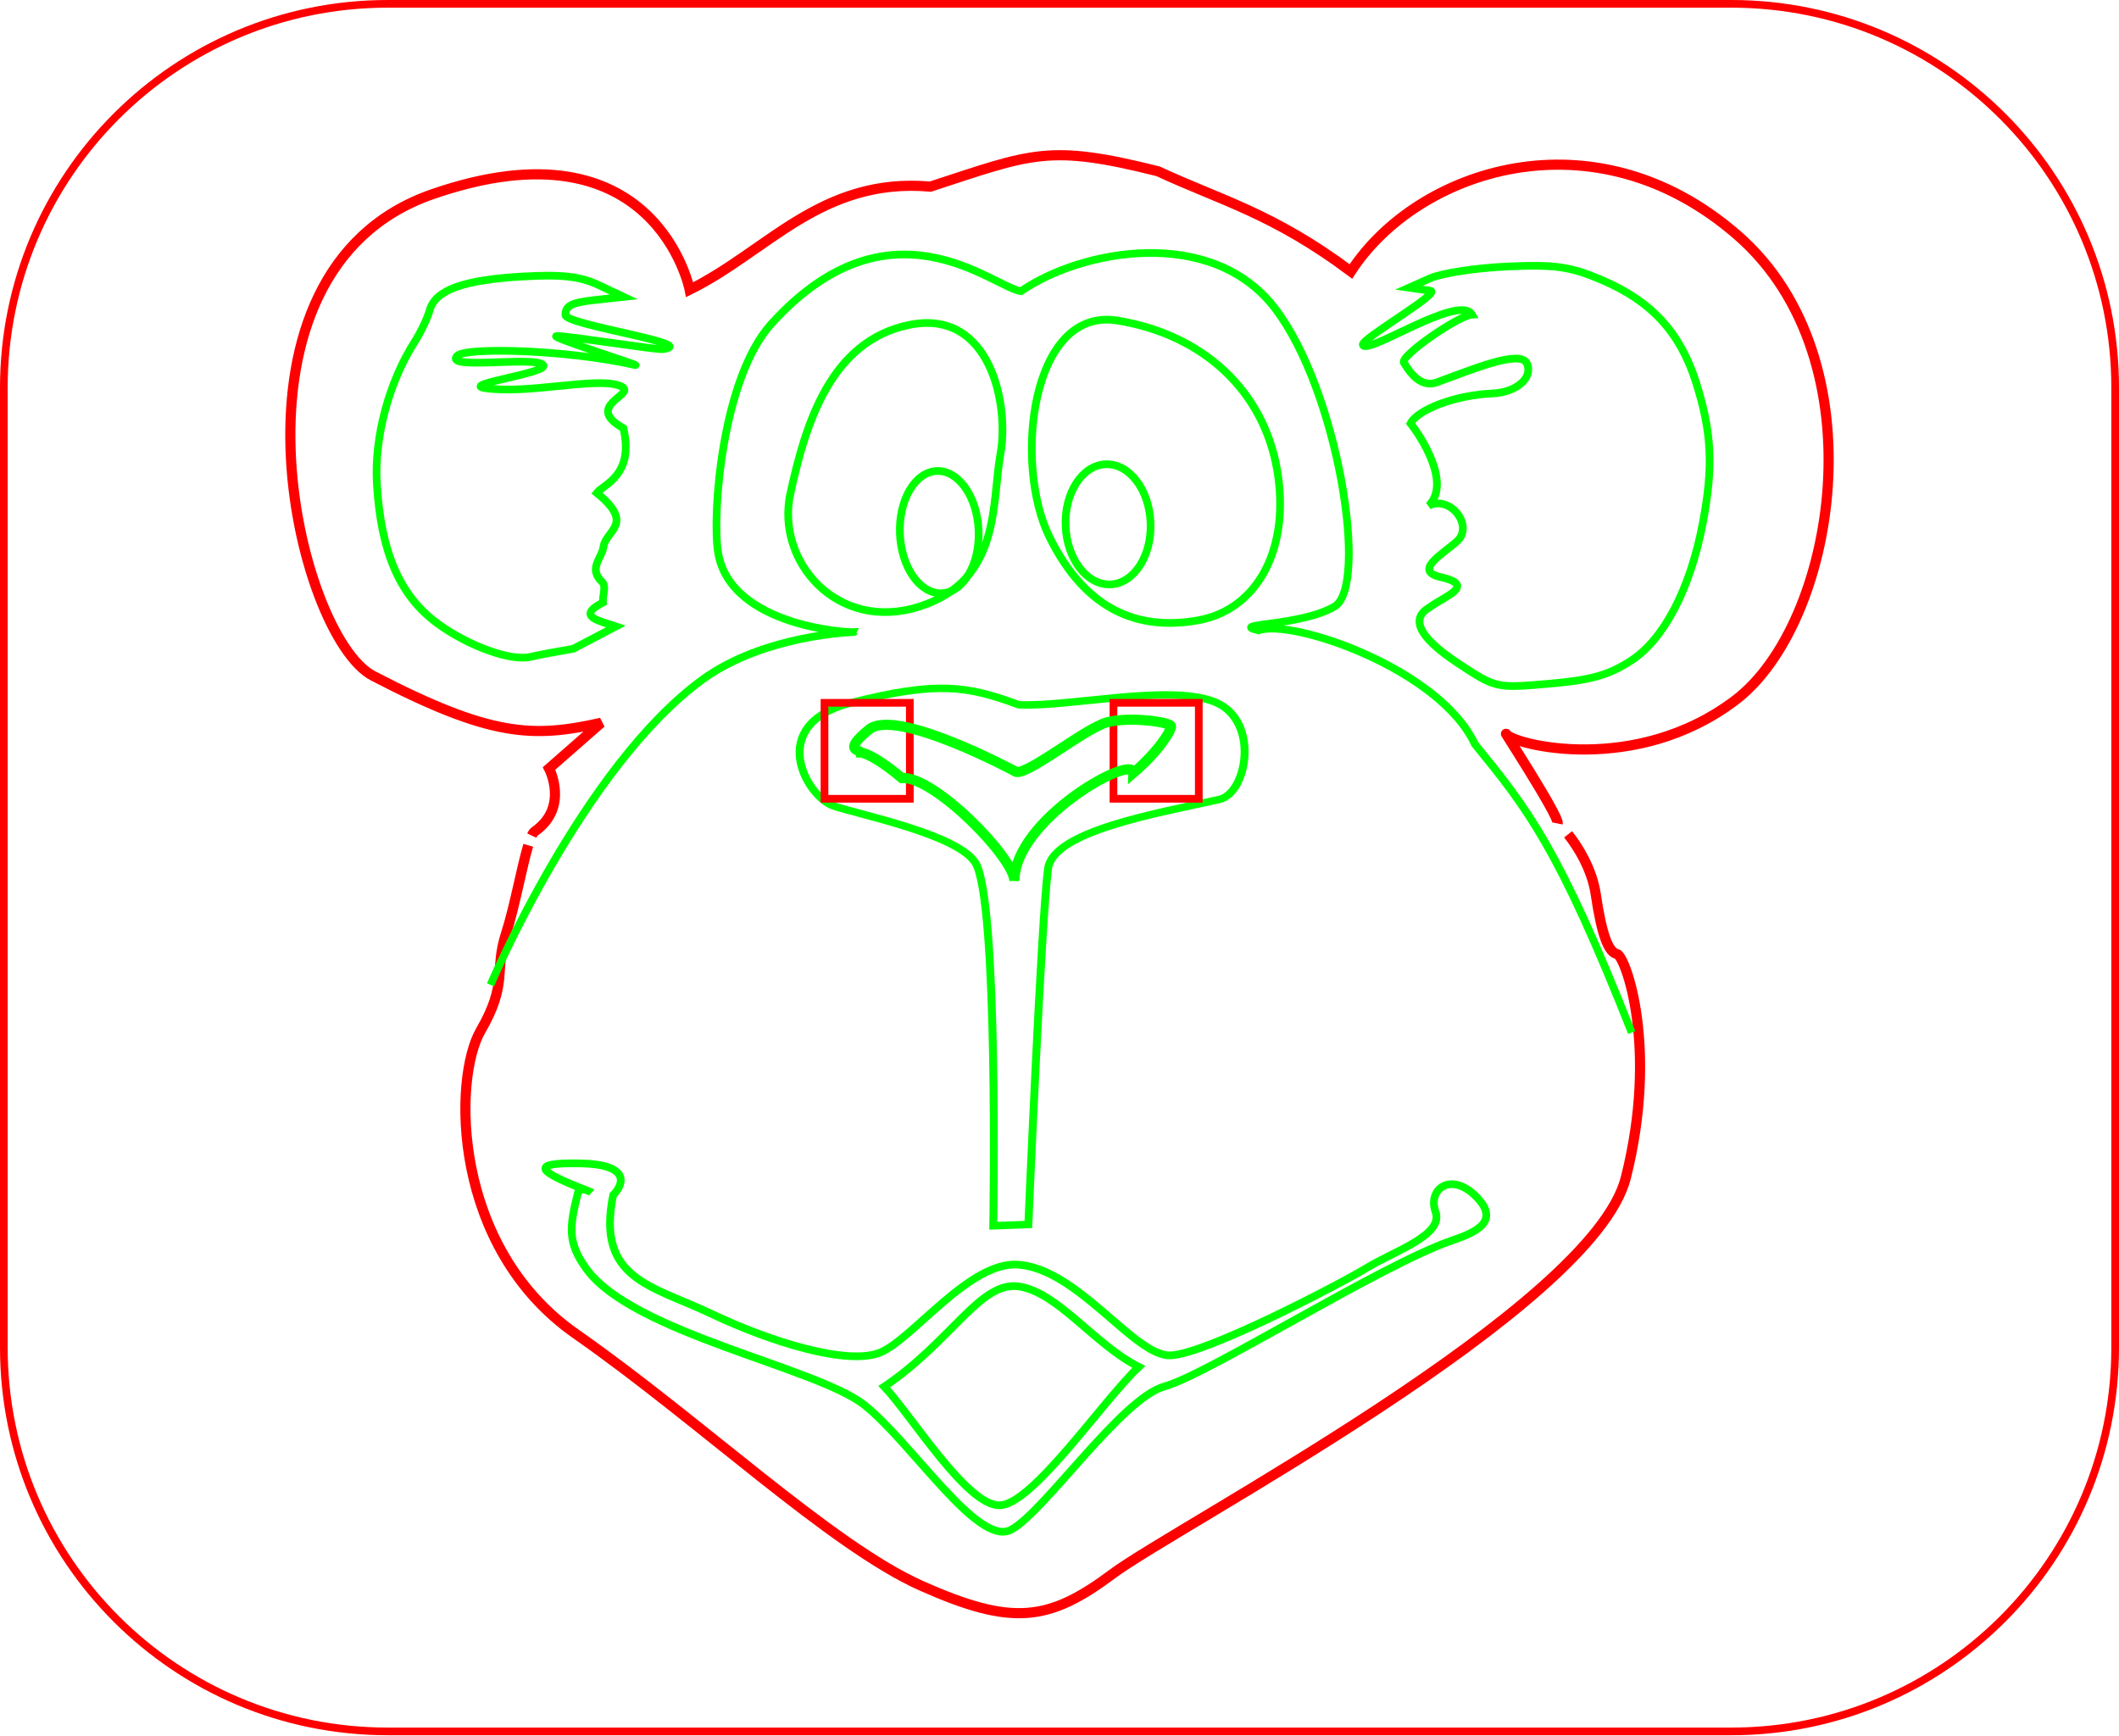
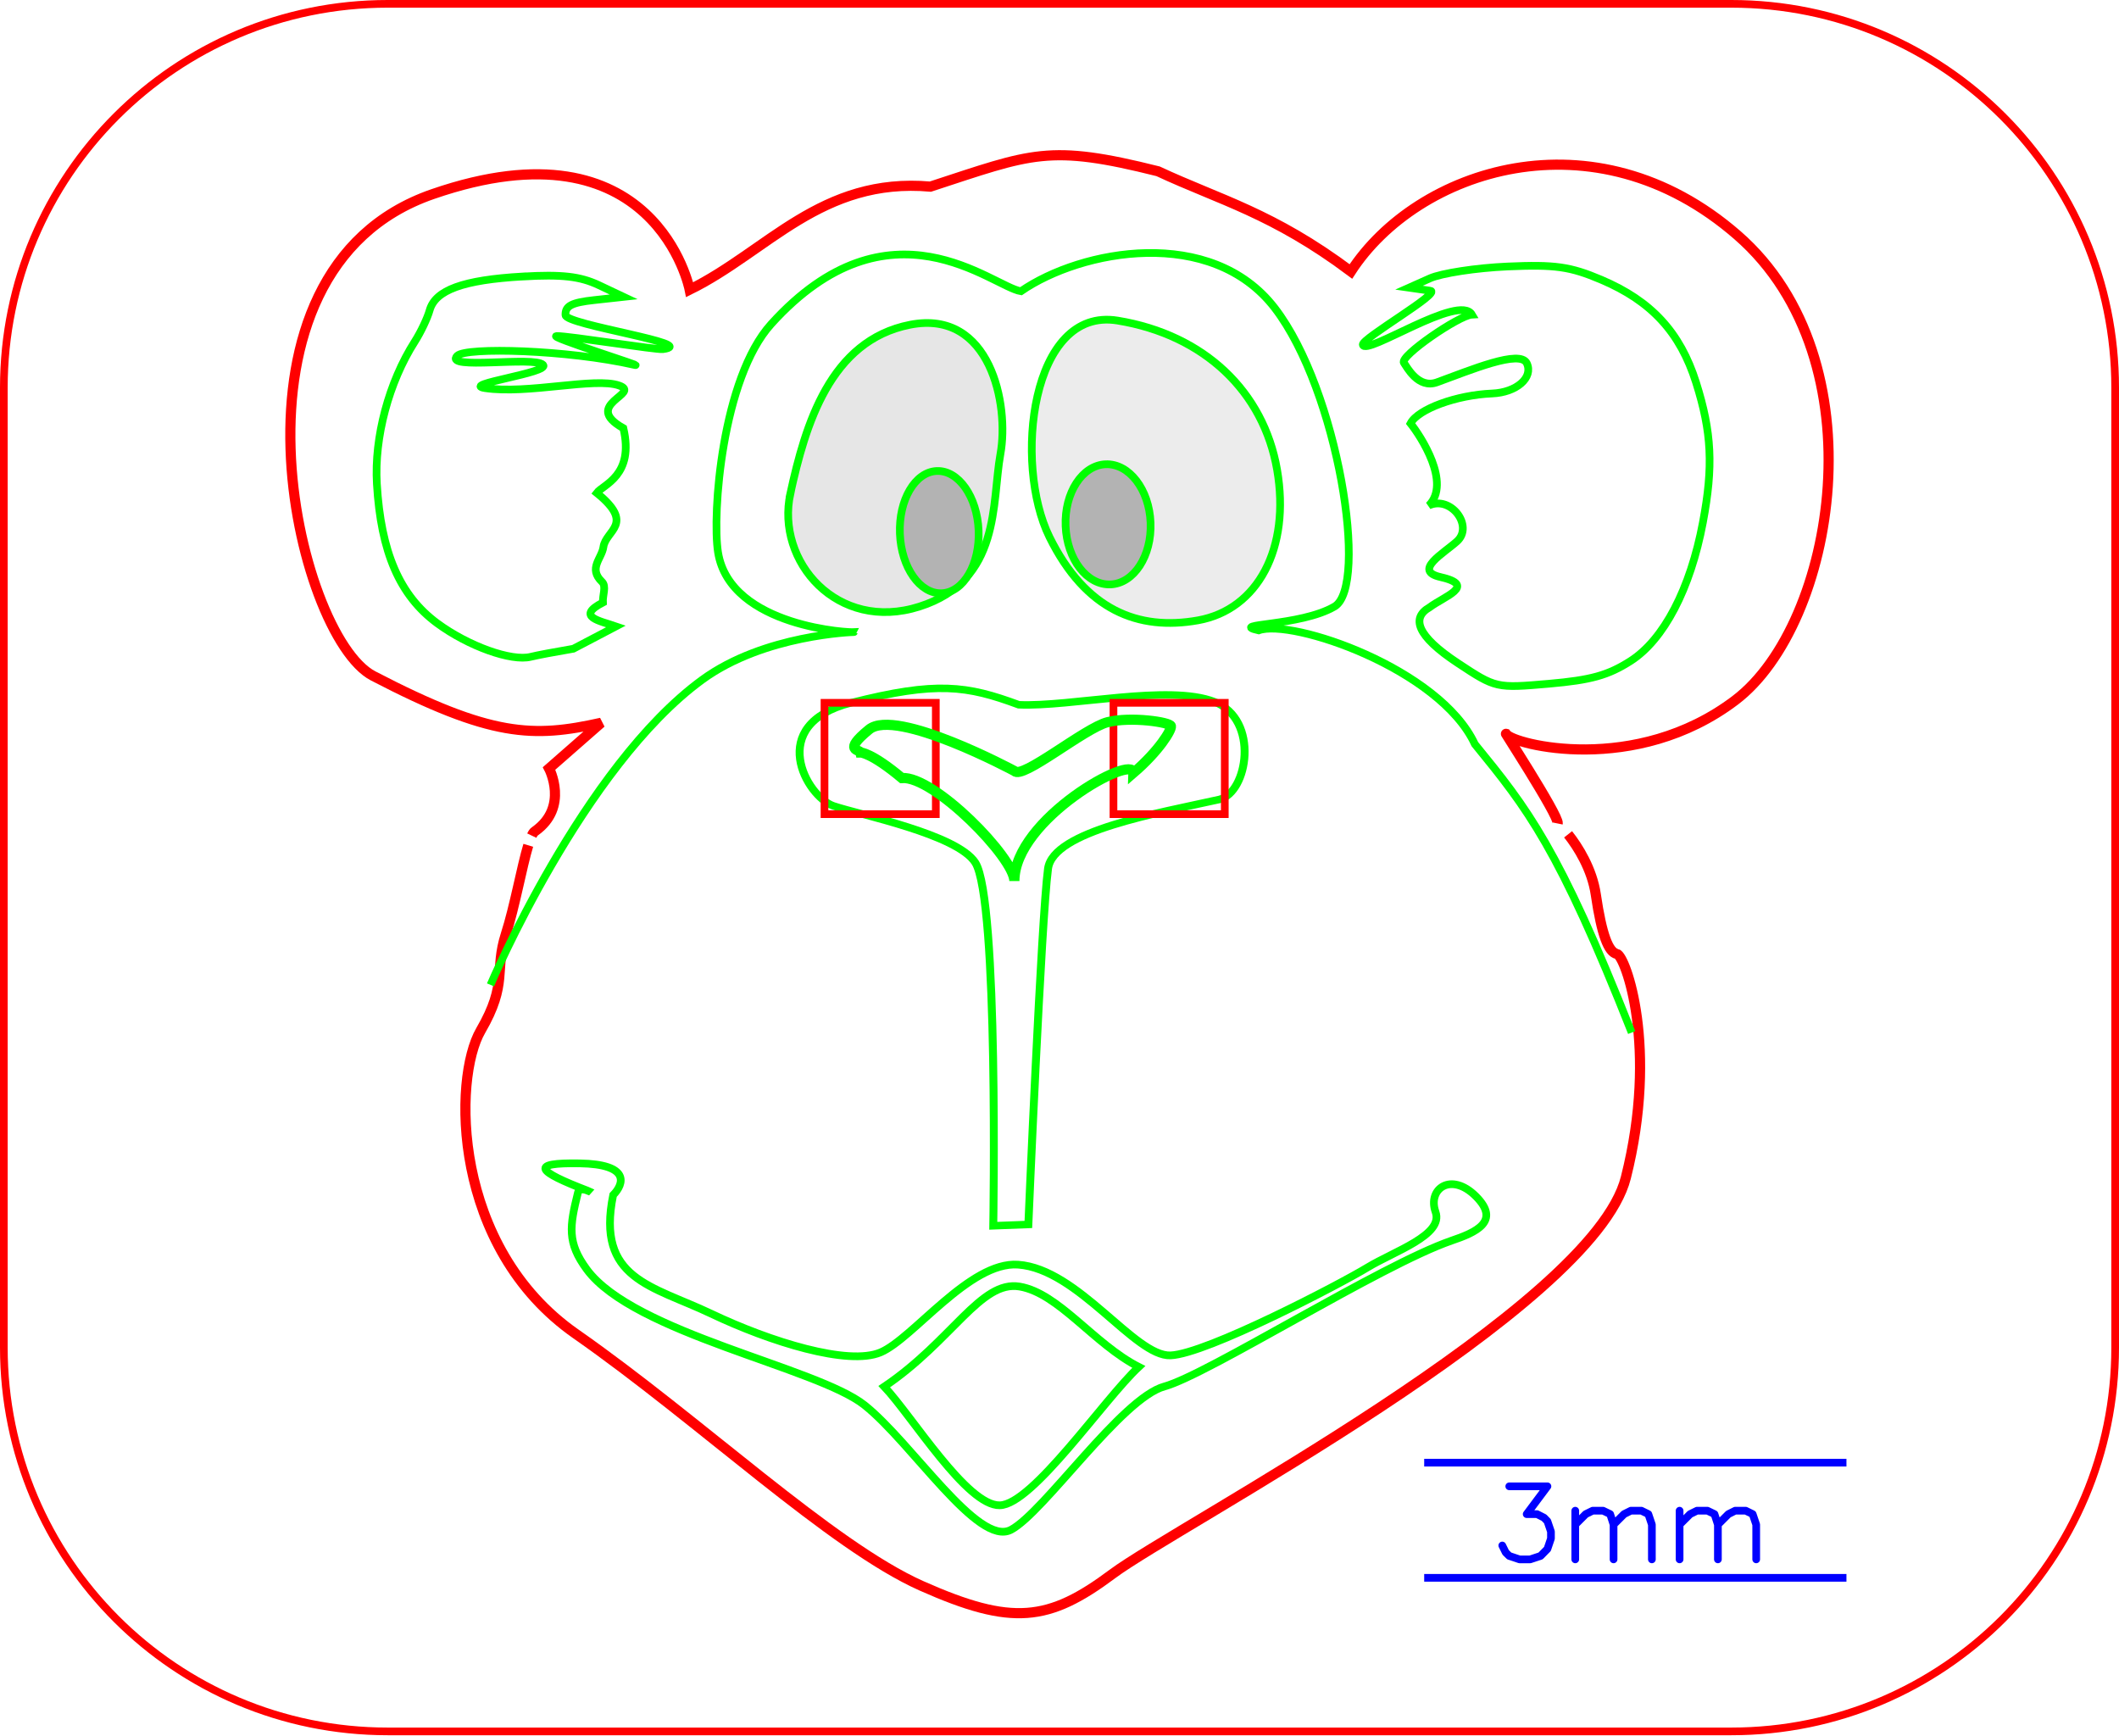
<svg xmlns="http://www.w3.org/2000/svg" width="55.2mm" height="45.2mm" viewBox="0 0 55.2 45.2" version="1.1" id="svg1">
  <defs id="defs1" />
  <g id="layer1" transform="translate(0.1,0.1)">
    <g id="g1">
-       <g transform="matrix(0.8014984,0,0,0.8014984,-53.80234,-62.9048)" id="g11052" style="display:inline;stroke-width:1.248">
+       <g transform="matrix(0.801498,0,0,0.801498,-53.8023,-62.9048)" id="g11052" style="display:inline;stroke-width:1.248">
        <path style="opacity:1;fill:none;stroke:#00ff00;stroke-width:0.25;stroke-miterlimit:4;stroke-dasharray:none" d="m 84.454,87.335 c 1.278,-0.023 1.869,0.068 2.468,0.381 l 0.787,0.411 -0.956,0.066 c -0.744,0.051 -0.956,0.151 -0.956,0.451 0,0.319 4.369,1.12 3.119,1.232 -0.219,0.019 -3.001,-0.548 -3.43,-0.564 -0.345,-0.013 2.895,1.149 2.49,1.04 -2.154,-0.582 -5.458,-0.804 -5.749,-0.527 -0.479,0.456 2.513,0.101 2.778,0.405 0.232,0.266 -2.731,0.524 -1.919,0.679 1.393,0.266 3.586,-0.219 4.361,0.091 0.733,0.294 -1.263,0.565 0.083,1.392 0.301,1.556 -0.733,1.803 -0.949,2.067 1.216,1.067 0.245,1.217 0.146,1.764 -0.067,0.372 -0.529,0.674 -0.092,1.129 0.147,0.153 -0.002,0.433 0.004,0.673 -0.917,0.43 -0.126,0.59 0.393,0.793 L 85.619,99.488 c -0.582,0.075 -1.21,0.168 -1.395,0.207 -0.633,0.132 -2.014,-0.427 -2.994,-1.212 -1.183,-0.948 -1.735,-2.378 -1.778,-4.606 -0.029,-1.51 0.521,-3.284 1.418,-4.572 0.205,-0.295 0.44,-0.742 0.522,-0.995 0.212,-0.65 1.123,-0.941 3.062,-0.976 z" id="path11024" transform="rotate(-2.292683,84.49718,98.99755)" />
        <path style="opacity:1;fill:none;stroke:#00ff00;stroke-width:0.25;stroke-miterlimit:4;stroke-dasharray:none" d="m 116.452,88.29 c 1.55,-0.006 2.034,0.082 3.031,0.553 1.596,0.754 2.491,1.806 2.942,3.458 0.447,1.641 0.457,2.743 0.041,4.552 -0.493,2.144 -1.423,3.762 -2.534,4.41 -0.745,0.434 -1.306,0.566 -2.672,0.63 -1.725,0.08 -1.732,0.079 -2.939,-0.79 -1.309,-0.942 -1.452,-1.531 -0.842,-1.846 0.486,-0.338 1.583,-0.648 0.391,-0.97 -0.899,-0.243 0.15,-0.771 0.589,-1.141 0.561,-0.472 -0.141,-1.504 -0.874,-1.196 0.769,-0.699 -0.176,-2.269 -0.486,-2.69 0.265,-0.457 1.53,-0.864 2.691,-0.866 0.789,-0.001 1.362,-0.461 1.165,-0.934 -0.197,-0.472 -1.842,0.149 -2.943,0.499 -0.622,0.197 -0.958,-0.54 -1.049,-0.676 -0.146,-0.217 1.849,-1.47 2.273,-1.476 -0.384,-0.717 -3.505,1.218 -3.584,0.836 -0.041,-0.196 2.646,-1.596 2.263,-1.666 l -0.689,-0.127 0.692,-0.276 c 0.38,-0.152 1.521,-0.28 2.536,-0.284 z" id="path11026" transform="rotate(-2.292683,84.49718,98.99755)" />
        <path style="fill:none;stroke:#ff0000;stroke-width:0.33px;stroke-linecap:butt;stroke-linejoin:miter;stroke-opacity:1" d="m 117.359,106.443 c 0.062,-0.25 -1.84,-3.421 -1.55,-2.965 0.217,0.341 4.135,1.523 7.48,-0.809 3.346,-2.332 5.174,-10.849 0.674,-15.095 -4.5,-4.247 -10.328,-2.544 -12.602,0.674 -2.459,-1.997 -4.164,-2.488 -6.133,-3.504 -3.519,-1.033 -4.055,-0.748 -7.413,0.202 -3.53,-0.455 -5.379,1.892 -7.952,3.033 0,0 -0.884,-5.649 -8.222,-3.437 -7.338,2.213 -4.999,14.172 -2.561,15.567 3.753,2.148 5.122,2.224 7.346,1.82 l -1.752,1.415 c 0,0 0.607,1.28 -0.539,2.022 -0.035,0.017 -0.071,0.065 -0.109,0.137 m -0.127,0.31 c -0.237,0.684 -0.524,1.988 -0.843,2.854 -0.434,1.178 0.018,1.585 -0.943,3.1 -0.962,1.515 -1.23,6.992 2.696,9.974 3.926,2.982 8.016,7.209 10.904,8.634 2.888,1.425 4.077,1.323 6.213,-0.143 2.136,-1.466 15.944,-7.997 17.185,-12.198 1.241,-4.2 0.27,-7.211 0,-7.278 -0.27,-0.067 -0.467,-0.634 -0.607,-1.954 -0.088,-0.832 -0.515,-1.573 -0.822,-1.994" id="path11028" transform="rotate(-2.292683,84.49718,98.99755)" />
        <path style="fill:none;stroke:#00ff00;stroke-width:0.25;stroke-linecap:butt;stroke-linejoin:miter;stroke-miterlimit:4;stroke-dasharray:none;stroke-opacity:1" d="m 85.391,117.111 c 0,0 -0.276,-0.141 -0.329,0.04 -0.317,1.089 -0.423,1.61 0.187,2.511 1.447,2.137 7.343,3.478 8.839,4.765 1.496,1.287 3.502,4.765 4.598,4.241 1.096,-0.524 3.766,-4.133 5.17,-4.455 1.404,-0.323 7.168,-3.654 9.507,-4.36 0.81,-0.238 1.633,-0.562 0.858,-1.406 -0.775,-0.843 -1.573,-0.31 -1.334,0.453 0.238,0.762 -1.395,1.22 -2.287,1.715 -0.892,0.495 -5.337,2.597 -6.505,2.597 -1.167,0 -2.883,-2.931 -4.837,-3.145 -1.568,-0.172 -3.502,2.263 -4.575,2.669 -1.072,0.405 -3.57,-0.485 -5.456,-1.477 -1.886,-0.992 -3.695,-1.261 -3.026,-3.979 0.381,-0.357 0.583,-0.98 -1.048,-1.072 -1.631,-0.092 -1.423,0.191 0.237,0.904 z" id="path11030" transform="rotate(-2.292683,84.49718,98.99755)" />
        <path style="fill:none;stroke:#00ff00;stroke-width:0.25;stroke-linecap:butt;stroke-linejoin:miter;stroke-miterlimit:4;stroke-dasharray:none;stroke-opacity:1" d="m 94.756,123.855 c 0.873,1.005 2.529,3.983 3.598,4.003 1.069,0.02 3.518,-3.304 4.694,-4.313 -1.42,-0.794 -2.506,-2.502 -3.765,-2.764 -1.258,-0.262 -2.259,1.673 -4.527,3.074 z" id="path11032" transform="rotate(-2.292683,84.49718,98.99755)" />
        <path style="fill:none;stroke:#00ff00;stroke-width:0.25;stroke-linecap:butt;stroke-linejoin:miter;stroke-miterlimit:4;stroke-dasharray:none;stroke-opacity:1" d="m 82.491,110.296 c 0,0 3.285,-6.963 7.278,-9.637 2.069,-1.385 4.978,-1.348 4.987,-1.348 -0.01,0.035 -4.017,-0.295 -4.313,-2.763 -0.15,-1.25 0.36,-5.65 2.022,-7.346 4.025,-4.108 7.231,-0.926 8.154,-0.741 2.022,-1.28 6.267,-1.887 8.222,0.876 1.954,2.763 2.696,9.165 1.55,9.772 -1.146,0.607 -3.504,0.404 -2.493,0.674 1.088,-0.348 5.83,1.477 6.874,3.976 1.622,2.161 2.581,3.457 4.717,9.569" id="path11034" transform="rotate(-2.292683,84.49718,98.99755)" />
-         <path style="fill:none;stroke:#00ff00;stroke-width:0.25;stroke-linecap:butt;stroke-linejoin:miter;stroke-miterlimit:4;stroke-dasharray:none;stroke-opacity:1" d="m 92.869,94.728 c -0.573,2.19 1.348,4.583 4.043,3.841 2.696,-0.741 2.477,-3.27 2.83,-4.852 0.353,-1.582 -0.135,-4.717 -2.763,-4.313 -2.628,0.404 -3.538,3.134 -4.111,5.324 z" id="path11036" transform="rotate(-2.292683,84.49718,98.99755)" />
+         <path style="fill:#e6e6e6;stroke:#00ff00;stroke-width:0.25;stroke-linecap:butt;stroke-linejoin:miter;stroke-miterlimit:4;stroke-dasharray:none;stroke-opacity:1" d="m 92.869,94.728 c -0.573,2.19 1.348,4.583 4.043,3.841 2.696,-0.741 2.477,-3.27 2.83,-4.852 0.353,-1.582 -0.135,-4.717 -2.763,-4.313 -2.628,0.404 -3.538,3.134 -4.111,5.324 z" id="path11036" transform="rotate(-2.292683,84.49718,98.99755)" />
+         <path style="fill:#ececec;stroke:none;stroke-width:0.25;stroke-linecap:butt;stroke-linejoin:miter;stroke-miterlimit:4;stroke-dasharray:none;stroke-opacity:1" d="m 103.325,88.778 c -2.817,-0.46 -3.388,4.654 -2.214,7.035 1.174,2.381 2.888,3.054 4.829,2.707 1.942,-0.348 3.009,-2.346 2.569,-4.891 -0.439,-2.545 -2.368,-4.39 -5.185,-4.851 z" id="path6" />
        <path style="fill:none;stroke:#00ff00;stroke-width:0.25;stroke-linecap:butt;stroke-linejoin:miter;stroke-miterlimit:4;stroke-dasharray:none;stroke-opacity:1" d="m 103.719,89.539 c -2.797,-0.573 -3.572,4.515 -2.493,6.941 1.078,2.426 2.763,3.167 4.717,2.898 1.954,-0.27 3.1,-2.224 2.763,-4.785 -0.337,-2.561 -2.19,-4.481 -4.987,-5.054 z" id="path11038" transform="rotate(-2.292683,84.49718,98.99755)" />
-         <ellipse style="opacity:1;fill:none;fill-opacity:1;fill-rule:evenodd;stroke:#00ff00;stroke-width:0.25;stroke-linecap:round;stroke-miterlimit:4;stroke-dasharray:none;stroke-dashoffset:0;stroke-opacity:1" id="ellipse11040" cx="97.653" cy="96.177" rx="1.28" ry="1.988" transform="rotate(-2.292683,84.49718,98.99755)" />
+         <ellipse style="opacity:1;fill:#b3b3b3;fill-opacity:1;fill-rule:evenodd;stroke:#00ff00;stroke-width:0.25;stroke-linecap:round;stroke-miterlimit:4;stroke-dasharray:none;stroke-dashoffset:0;stroke-opacity:1" id="ellipse11040" cx="97.653" cy="96.177" rx="1.28" ry="1.988" transform="rotate(-2.292683,84.49718,98.99755)" />
+         <ellipse style="opacity:1;fill:#b3b3b3;fill-opacity:1;fill-rule:evenodd;stroke:none;stroke-width:0.25;stroke-linecap:round;stroke-miterlimit:4;stroke-dasharray:none;stroke-dashoffset:0;stroke-opacity:1" id="ellipse6" cx="99.118" cy="99.445" rx="1.382" ry="1.954" transform="rotate(-2.292683)" />
        <ellipse style="opacity:1;fill:none;fill-opacity:1;fill-rule:evenodd;stroke:#00ff00;stroke-width:0.25;stroke-linecap:round;stroke-miterlimit:4;stroke-dasharray:none;stroke-dashoffset:0;stroke-opacity:1" id="ellipse11042" cx="103.146" cy="96.144" rx="1.382" ry="1.954" transform="rotate(-2.292683,84.49718,98.99755)" />
        <path style="fill:none;stroke:#00ff00;stroke-width:0.243;stroke-linecap:butt;stroke-linejoin:miter;stroke-miterlimit:4;stroke-dasharray:none;stroke-opacity:1" d="m 99.635,118.775 h -1.078 c 0,0 0.594,-10.603 -0.08,-11.816 -0.525,-0.944 -3.472,-1.691 -4.277,-2.015 -0.805,-0.325 -1.989,-2.723 0.67,-3.326 2.659,-0.603 3.58,-0.418 5.147,0.269 1.608,0.139 4.628,-0.495 6.004,0.143 1.376,0.639 0.902,3.007 0.022,3.179 -1.875,0.366 -5.138,0.813 -5.342,2.037 -0.27,1.617 -1.066,11.529 -1.066,11.529 z" id="path11044" transform="matrix(1.05773,-0.0400042,0.0423476,0.9992,-9.99089,3.45939)" />
-         <rect y="101.2" x="93.8" height="3.119" width="2.773" id="rect11046" style="opacity:1;fill:none;fill-opacity:1;fill-rule:evenodd;stroke:#ff0000;stroke-width:0.25;stroke-linecap:round;stroke-miterlimit:4;stroke-dasharray:none;stroke-dashoffset:0;stroke-opacity:1" />
-         <rect y="101.2" x="103.192" height="3.119" width="2.773" id="rect11048" style="opacity:1;fill:none;fill-opacity:1;fill-rule:evenodd;stroke:#ff0000;stroke-width:0.25;stroke-linecap:round;stroke-miterlimit:4;stroke-dasharray:none;stroke-dashoffset:0;stroke-opacity:1" />
+         <rect y="101.2" x="93.8" height="3.618" width="3.618" id="rect11046" style="opacity:1;fill:none;fill-opacity:1;fill-rule:evenodd;stroke:#ff0000;stroke-width:0.25;stroke-linecap:round;stroke-miterlimit:4;stroke-dasharray:none;stroke-dashoffset:0;stroke-opacity:1" />
+         <rect y="101.2" x="103.192" height="3.618" width="3.618" id="rect11048" style="opacity:1;fill:none;fill-opacity:1;fill-rule:evenodd;stroke:#ff0000;stroke-width:0.25;stroke-linecap:round;stroke-miterlimit:4;stroke-dasharray:none;stroke-dashoffset:0;stroke-opacity:1" />
        <path transform="translate(0,-0.30017)" id="path11050" d="m 94.972,103.116 c -0.021,-0.107 -0.6,-0.034 0.278,-0.75 0.878,-0.716 4.722,1.349 4.722,1.349 0.249,0.298 2.282,-1.395 3.028,-1.585 0.751,-0.191 2.039,0 2.06,0.129 0.021,0.129 -0.382,0.8 -1.221,1.521 0.02,-0.65 -3.868,1.501 -3.868,3.513 0.005,-0.747 -2.611,-3.427 -3.657,-3.348 -1,-0.835 -1.342,-0.829 -1.342,-0.829 z" style="fill:none;stroke:#00ff00;stroke-width:0.33px;stroke-linecap:butt;stroke-linejoin:miter;stroke-opacity:1" />
+         <g id="g2">
+           <path style="fill:#000000;stroke:#0000ff;stroke-width:0.25;stroke-linejoin:round;stroke-dasharray:none" d="m 113.291,125.895 13.724,7e-5" id="path1" />
+           <path style="fill:#000000;stroke:#0000ff;stroke-width:0.25;stroke-linejoin:round;stroke-dasharray:none" d="m 113.291,129.638 13.724,7e-5" id="path2" />
+           <path d="m 116.056,126.664 h 1.241 l -0.675,0.904 h 0.337 l 0.226,0.115 0.111,0.115 0.115,0.337 v 0.226 l -0.115,0.339 -0.222,0.226 -0.341,0.113 h -0.341 l -0.337,-0.113 -0.115,-0.113 -0.111,-0.226" style="fill:none;stroke:#0000ff;stroke-width:0.25;stroke-linecap:round;stroke-linejoin:round;stroke-dasharray:none" id="path3" />
+           <path d="m 118.201,127.456 v 1.582 m 0,-1.13 0.341,-0.341 0.226,-0.111 h 0.337 l 0.23,0.111 0.111,0.341 v 1.13 m 0,-1.13 0.341,-0.341 0.222,-0.111 h 0.341 l 0.226,0.111 0.115,0.341 v 1.13" style="fill:none;stroke:#0000ff;stroke-width:0.25;stroke-linecap:round;stroke-linejoin:round;stroke-dasharray:none" id="path4" />
+           <path d="m 121.592,127.456 v 1.582 m 0,-1.13 0.341,-0.341 0.226,-0.111 h 0.337 l 0.23,0.111 0.111,0.341 v 1.13 m 0,-1.13 0.341,-0.341 0.222,-0.111 h 0.341 l 0.226,0.111 0.115,0.341 v 1.13" style="fill:none;stroke:#0000ff;stroke-width:0.25;stroke-linecap:round;stroke-linejoin:round;stroke-dasharray:none" id="path5" />
+         </g>
      </g>
      <rect style="fill:none;stroke:#ff0000;stroke-width:0.2;stroke-linecap:round;stroke-linejoin:round;stroke-dasharray:none" id="rect1" width="55" height="45" x="0" y="-1.2100952e-15" ry="10" rx="10" />
    </g>
  </g>
</svg>
